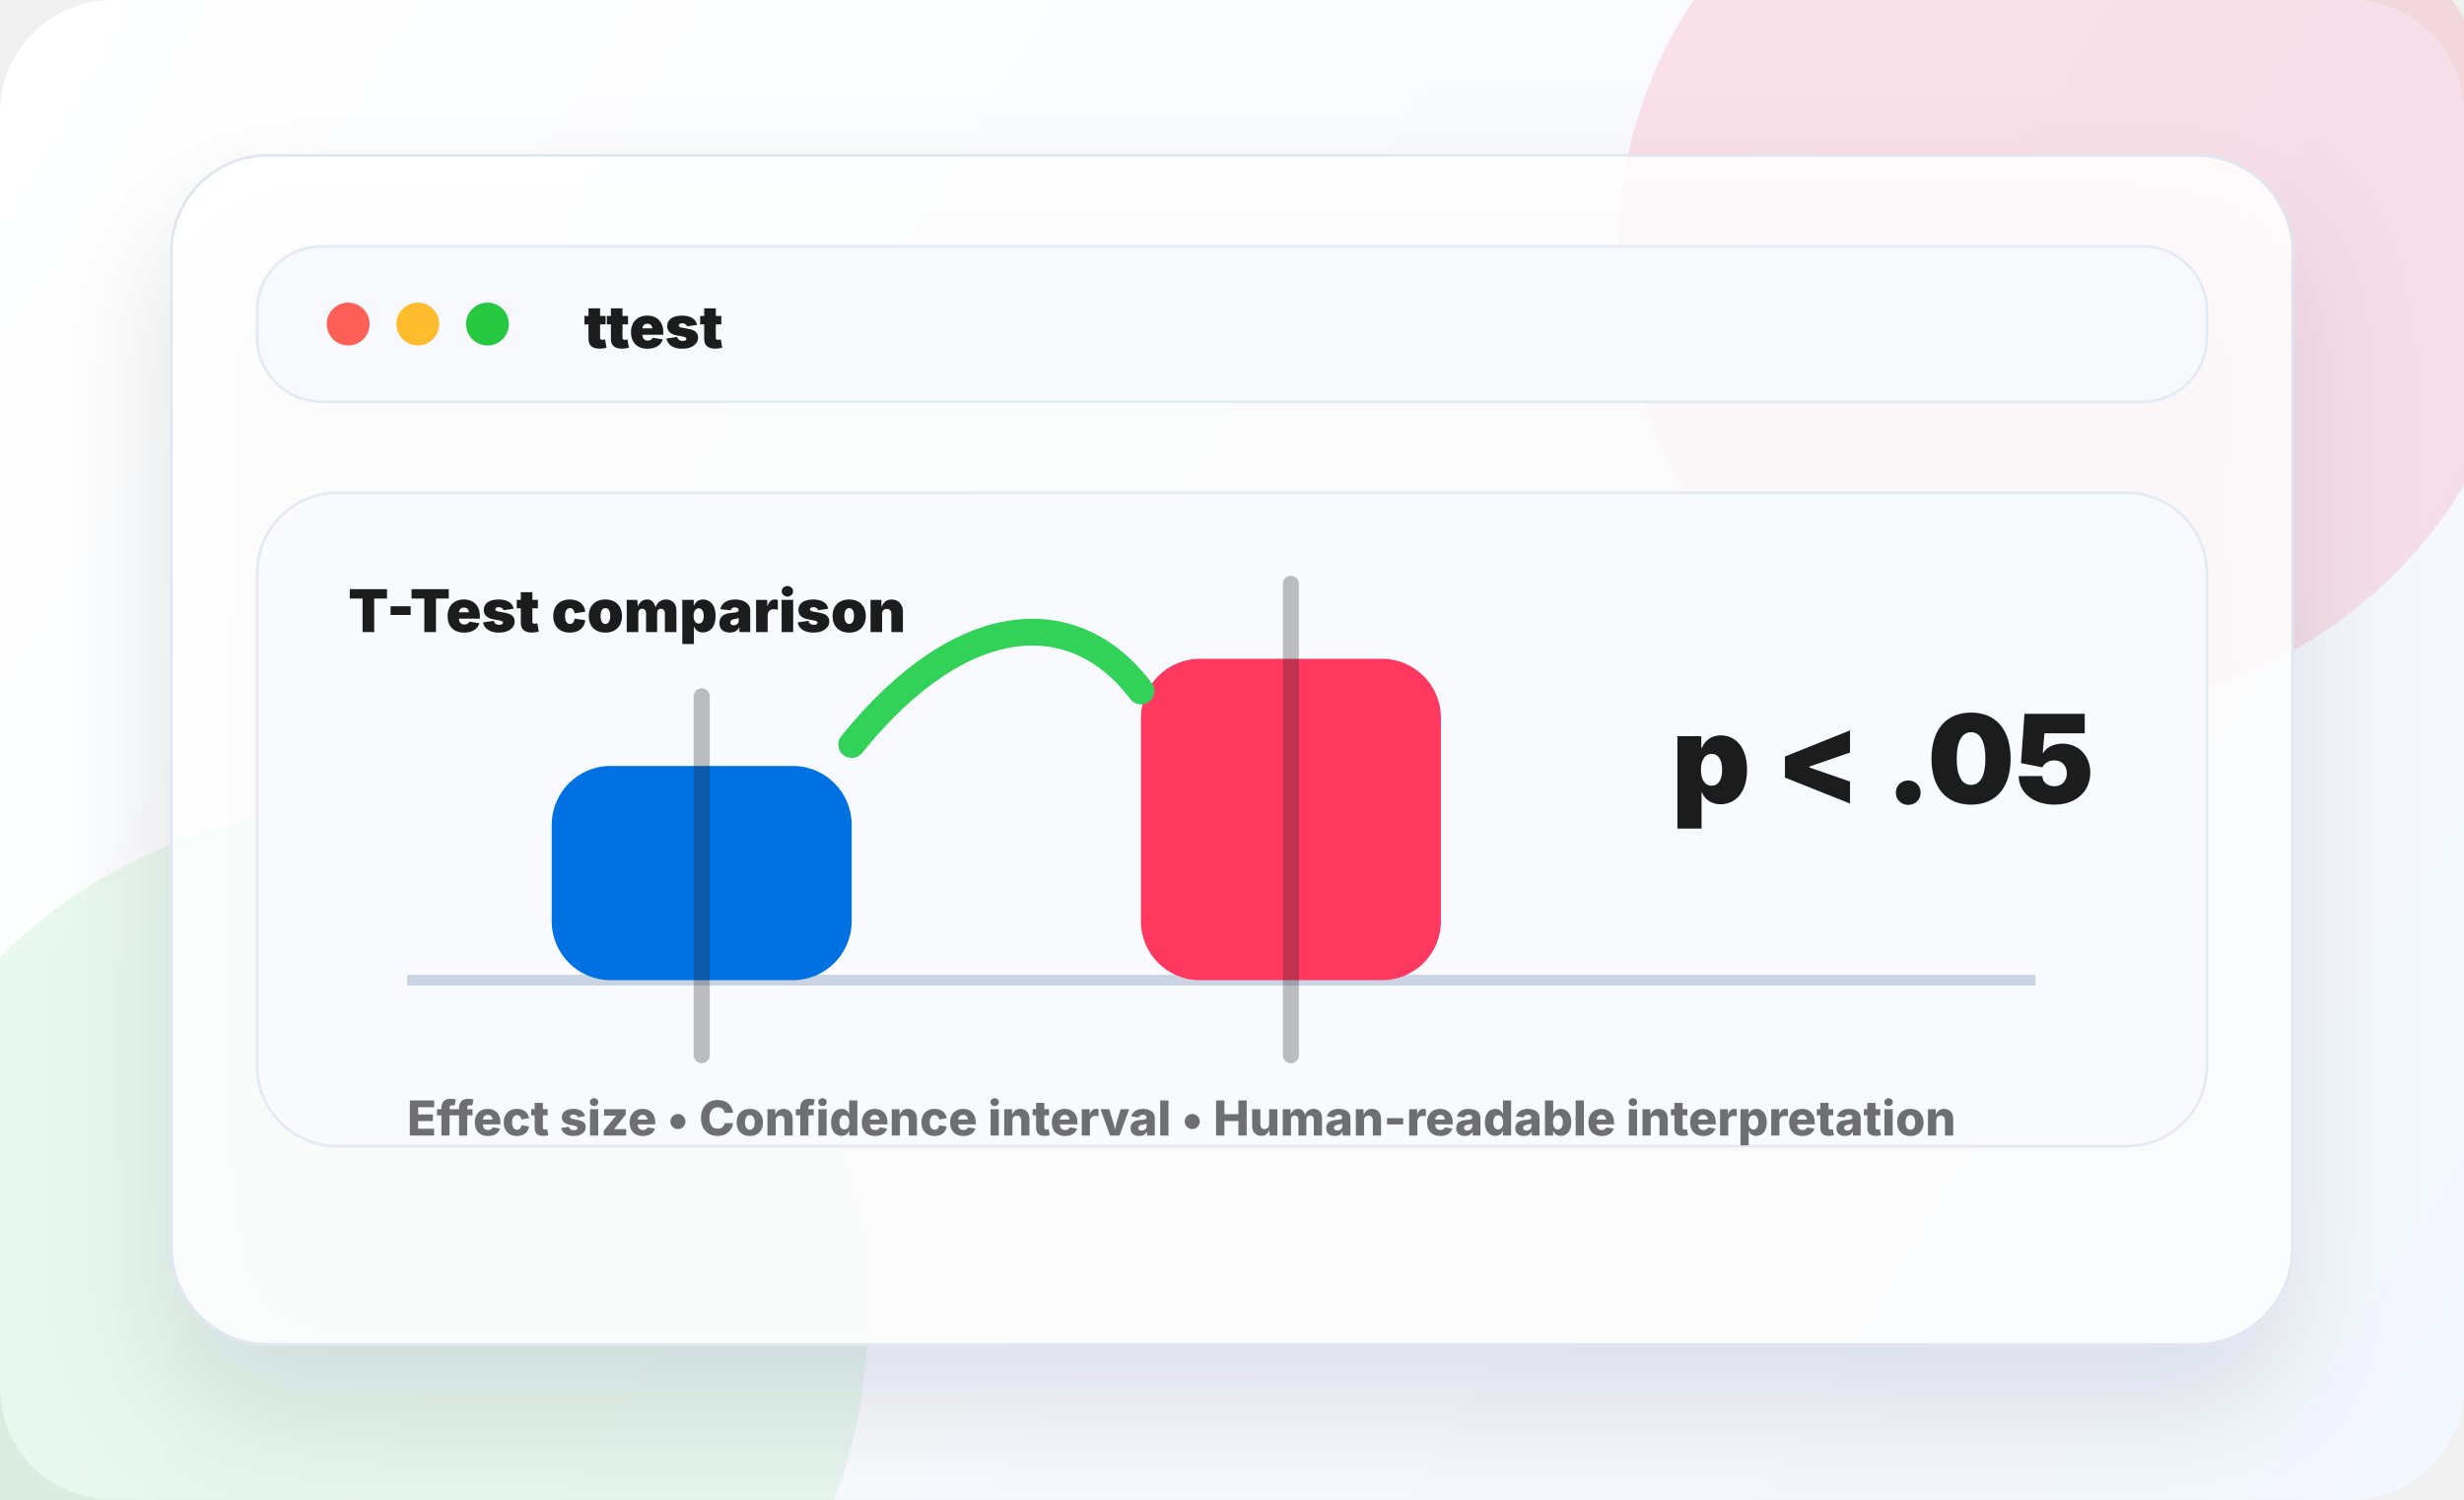
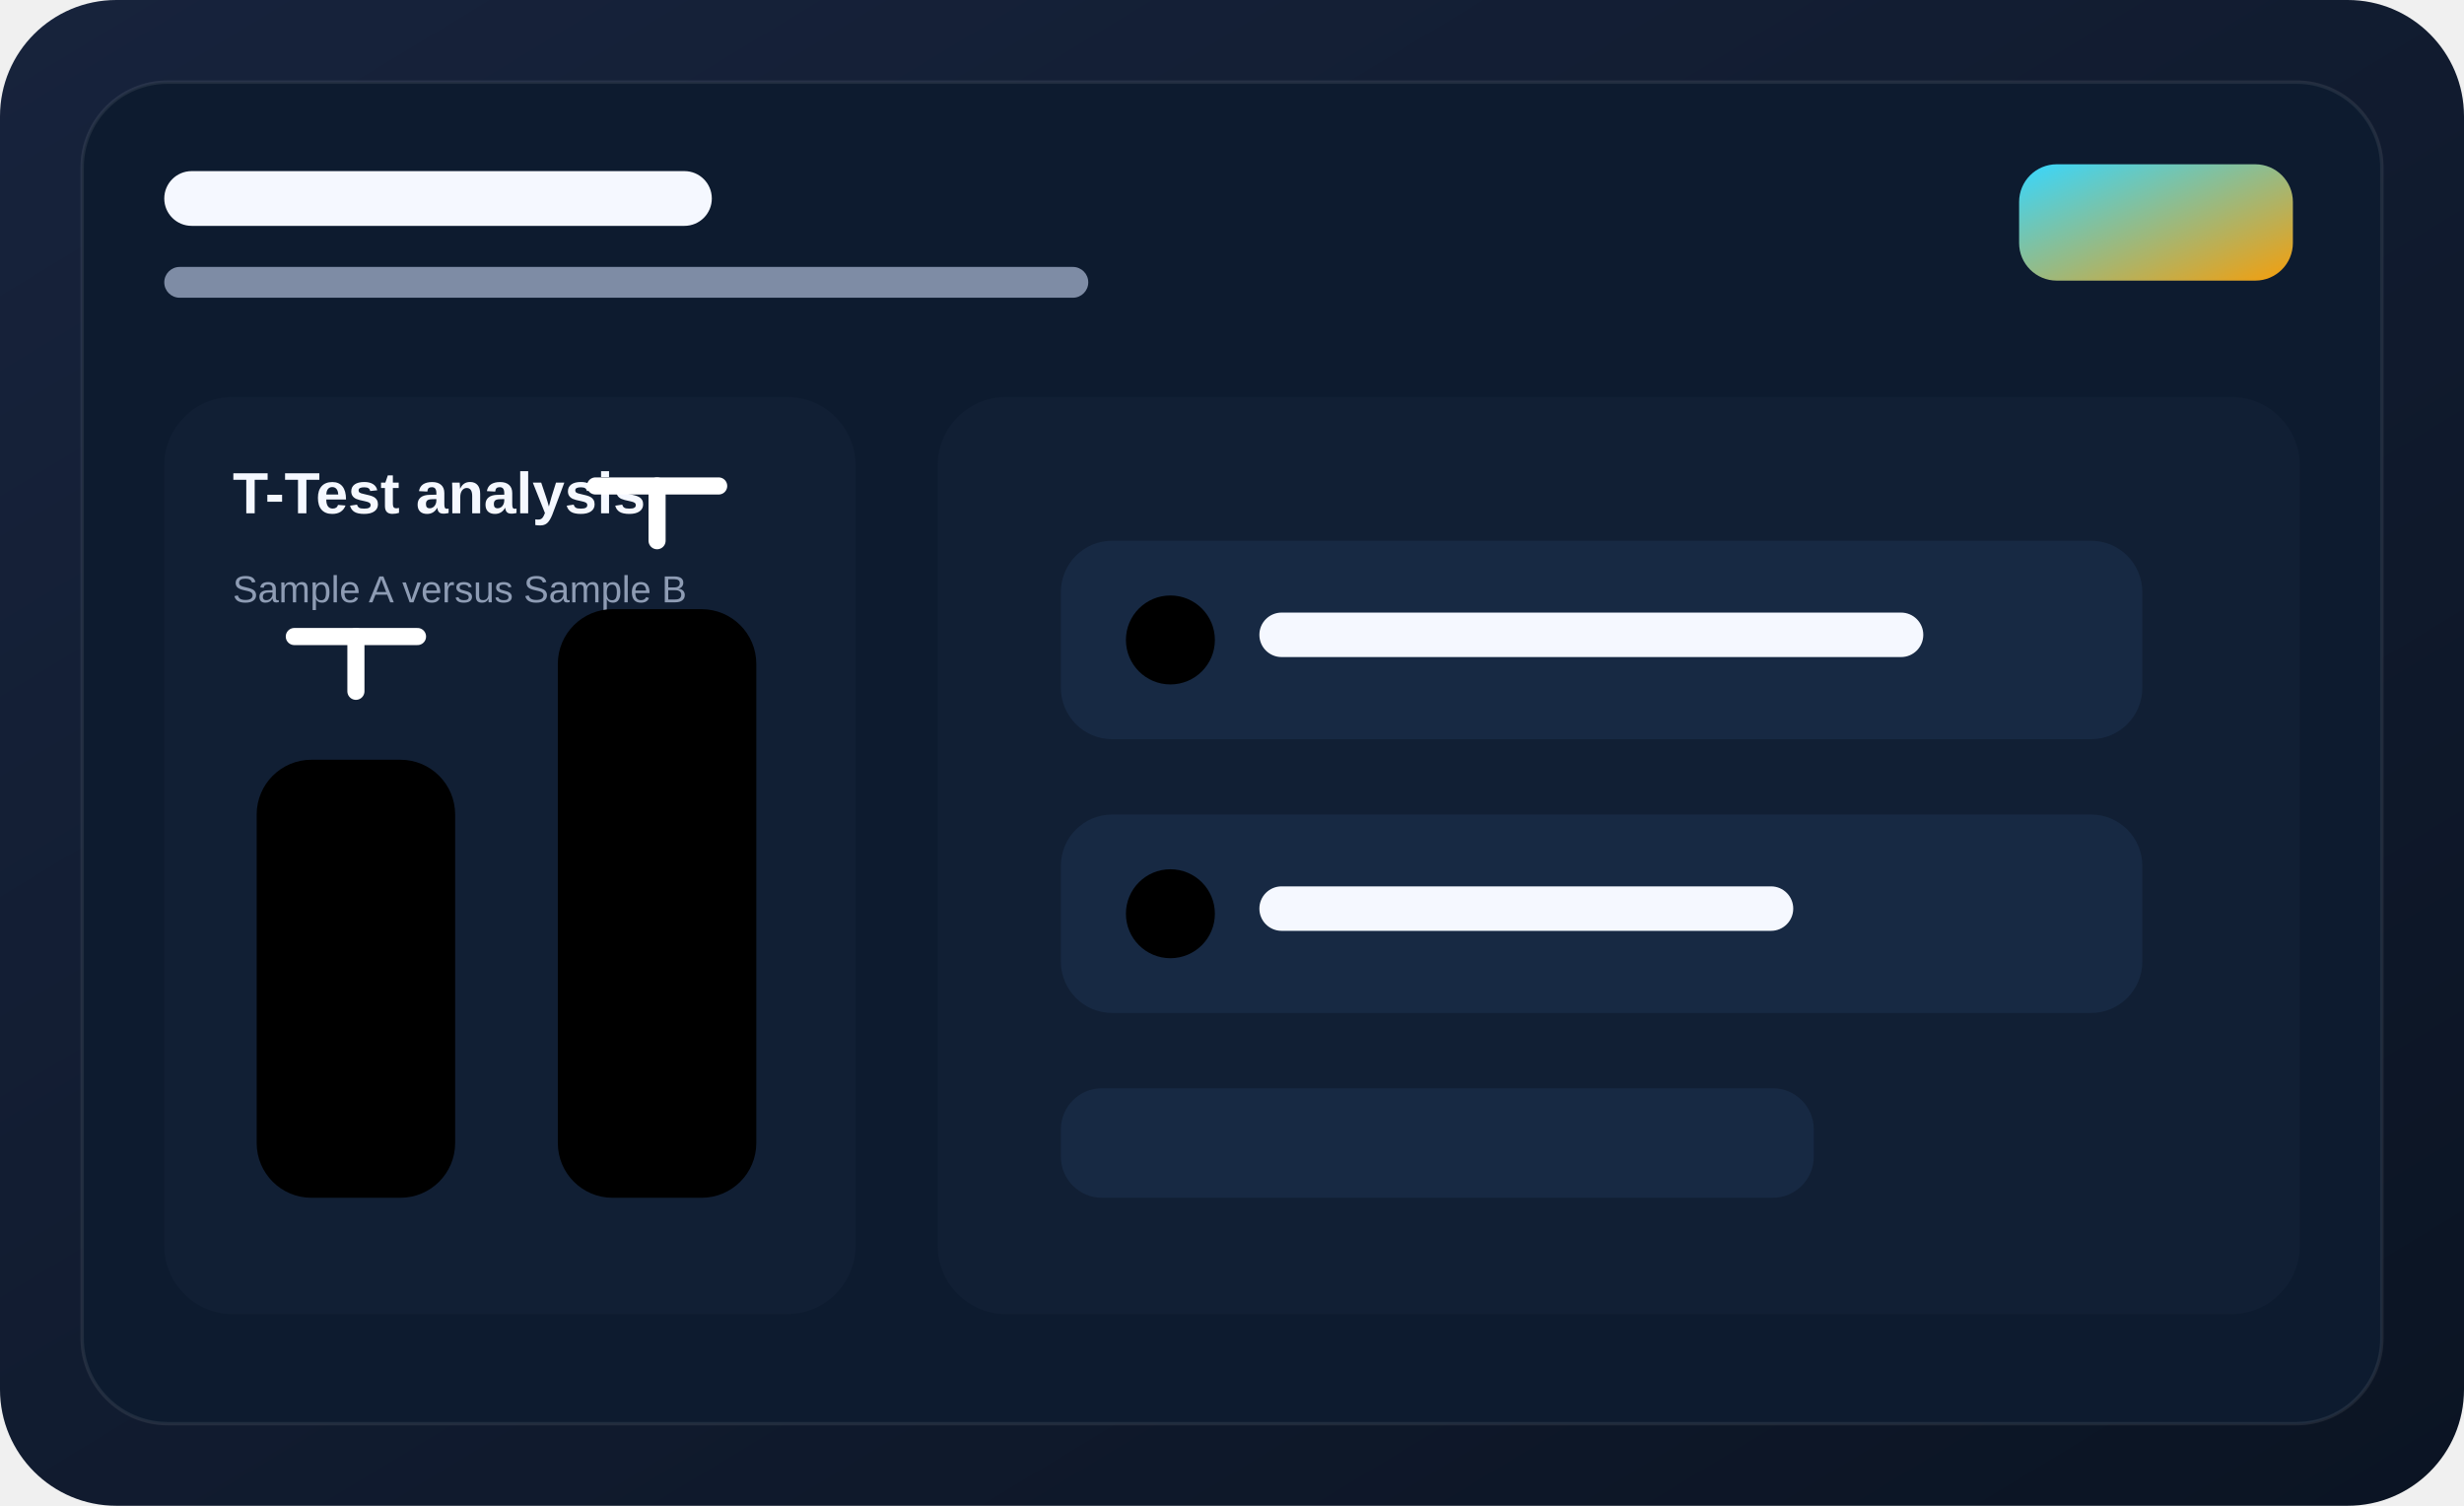
- <svg xmlns="http://www.w3.org/2000/svg" viewBox="0 0 920 560" role="img" aria-labelledby="title desc">
+ <svg xmlns="http://www.w3.org/2000/svg" viewBox="0 0 720 440">
  <defs>
-     <linearGradient id="bg" x1="0" y1="0" x2="920" y2="560" gradientUnits="userSpaceOnUse">
-       <stop stop-color="#FFFFFF" />
-       <stop offset="1" stop-color="#F3F7FF" />
+     <linearGradient id="g" x1="0" y1="0" x2="1" y2="1">
+       <stop stop-color="#37d7ff" />
+       <stop offset="1" stop-color="#f59e0b" />
    </linearGradient>
-     <linearGradient id="accent" x1="0" y1="0" x2="1" y2="1">
-       <stop stop-color="#FF375F" />
-       <stop offset="1" stop-color="#0071E3" />
+     <linearGradient id="b" x1="0" y1="0" x2="1" y2="1">
+       <stop stop-color="#17233c" />
+       <stop offset="1" stop-color="#0b1423" />
    </linearGradient>
-     <filter id="shadow" x="-12%" y="-12%" width="124%" height="136%">
-       <feDropShadow dx="0" dy="24" stdDeviation="24" flood-color="#102033" flood-opacity="0.13" />
-     </filter>
  </defs>
-   <rect width="920" height="560" rx="42" fill="url(#bg)" />
-   <circle cx="774" cy="94" r="170" fill="#FF375F" opacity="0.14" />
-   <circle cx="134" cy="492" r="190" fill="#30D158" opacity="0.10" />
-   <g filter="url(#shadow)">
-     <rect x="64" y="58" width="792" height="444" rx="36" fill="#fff" fill-opacity="0.82" stroke="#DFE6F1" />
-     <rect x="96" y="92" width="728" height="58" rx="24" fill="#F7F9FC" stroke="#E4EAF3" />
-     <circle cx="130" cy="121" r="8" fill="#FF5F57" />
-     <circle cx="156" cy="121" r="8" fill="#FFBD2E" />
-     <circle cx="182" cy="121" r="8" fill="#28C840" />
-     <text x="218" y="130" font-family="-apple-system, BlinkMacSystemFont, Segoe UI, sans-serif" font-size="22" font-weight="900" fill="#1D1D1F">ttest</text>
-     <rect x="96" y="184" width="728" height="244" rx="30" fill="#F8FAFD" stroke="#E4EAF3" />
-     <text x="130" y="236" font-family="-apple-system, BlinkMacSystemFont, Segoe UI, sans-serif" font-size="22" font-weight="900" fill="#1D1D1F">T-Test comparison</text>
-     <line x1="152" y1="366" x2="760" y2="366" stroke="#CAD4E2" stroke-width="4" />
-     <rect x="206" y="286" width="112" height="80" rx="22" fill="#0071E3" />
-     <rect x="426" y="246" width="112" height="120" rx="22" fill="#FF375F" />
-     <line x1="262" y1="260" x2="262" y2="394" stroke="#1D1D1F" stroke-width="6" stroke-linecap="round" opacity="0.28" />
-     <line x1="482" y1="218" x2="482" y2="394" stroke="#1D1D1F" stroke-width="6" stroke-linecap="round" opacity="0.28" />
-     <path d="M318 278 C360 226, 402 226, 426 258" fill="none" stroke="#30D158" stroke-width="10" stroke-linecap="round" />
-     <text x="624" y="300" font-family="-apple-system, BlinkMacSystemFont, Segoe UI, sans-serif" font-size="46" font-weight="900" fill="#1D1D1F">p &lt; .05</text>
-     <text x="152" y="424" font-family="-apple-system, BlinkMacSystemFont, Segoe UI, sans-serif" font-size="18" font-weight="800" fill="#6E6E73">Effect size • Confidence interval • Human-readable interpretation</text>
+   <rect width="720" height="440" rx="34" fill="url(#b)" />
+   <rect x="24" y="24" width="672" height="392" rx="25" fill="#0d1b2f" stroke="#fff" stroke-opacity=".08" />
+   <rect x="48" y="50" width="160" height="16" rx="8" fill="#f5f8ff" />
+   <rect x="48" y="78" width="270" height="9" rx="4.5" fill="#7e8ca5" />
+   <rect x="590" y="48" width="80" height="34" rx="11" fill="url(#g)" />
+   <rect x="48" y="116" width="202" height="268" rx="20" fill="#111f34" />
+   <rect x="274" y="116" width="398" height="268" rx="20" fill="#111f34" />
+   <text x="68" y="150" fill="#f5f8ff" font-family="Arial,sans-serif" font-size="17" font-weight="700">T-Test analysis</text>
+   <text x="68" y="176" fill="#8e9cb4" font-family="Arial,sans-serif" font-size="11">Sample A versus Sample B</text>
+   <rect x="75" y="222" width="58" height="128" rx="16" fill="$c1" />
+   <rect x="163" y="178" width="58" height="172" rx="16" fill="$c2" />
+   <path d="M104 202V186M192 158V142" stroke="#fff" stroke-width="5" stroke-linecap="round" />
+   <path d="M86 186h36M174 142h36" stroke="#fff" stroke-width="5" stroke-linecap="round" />
+   <g fill="#172943">
+     <rect x="310" y="158" width="316" height="58" rx="15" />
+     <rect x="310" y="238" width="316" height="58" rx="15" />
+     <rect x="310" y="318" width="220" height="32" rx="12" />
+   </g>
+   <circle cx="342" cy="187" r="13" fill="$c1" />
+   <circle cx="342" cy="267" r="13" fill="$c2" />
+   <g fill="#f5f8ff">
+     <rect x="368" y="179" width="194" height="13" rx="6.5" />
+     <rect x="368" y="259" width="156" height="13" rx="6.5" />
  </g>
</svg>
